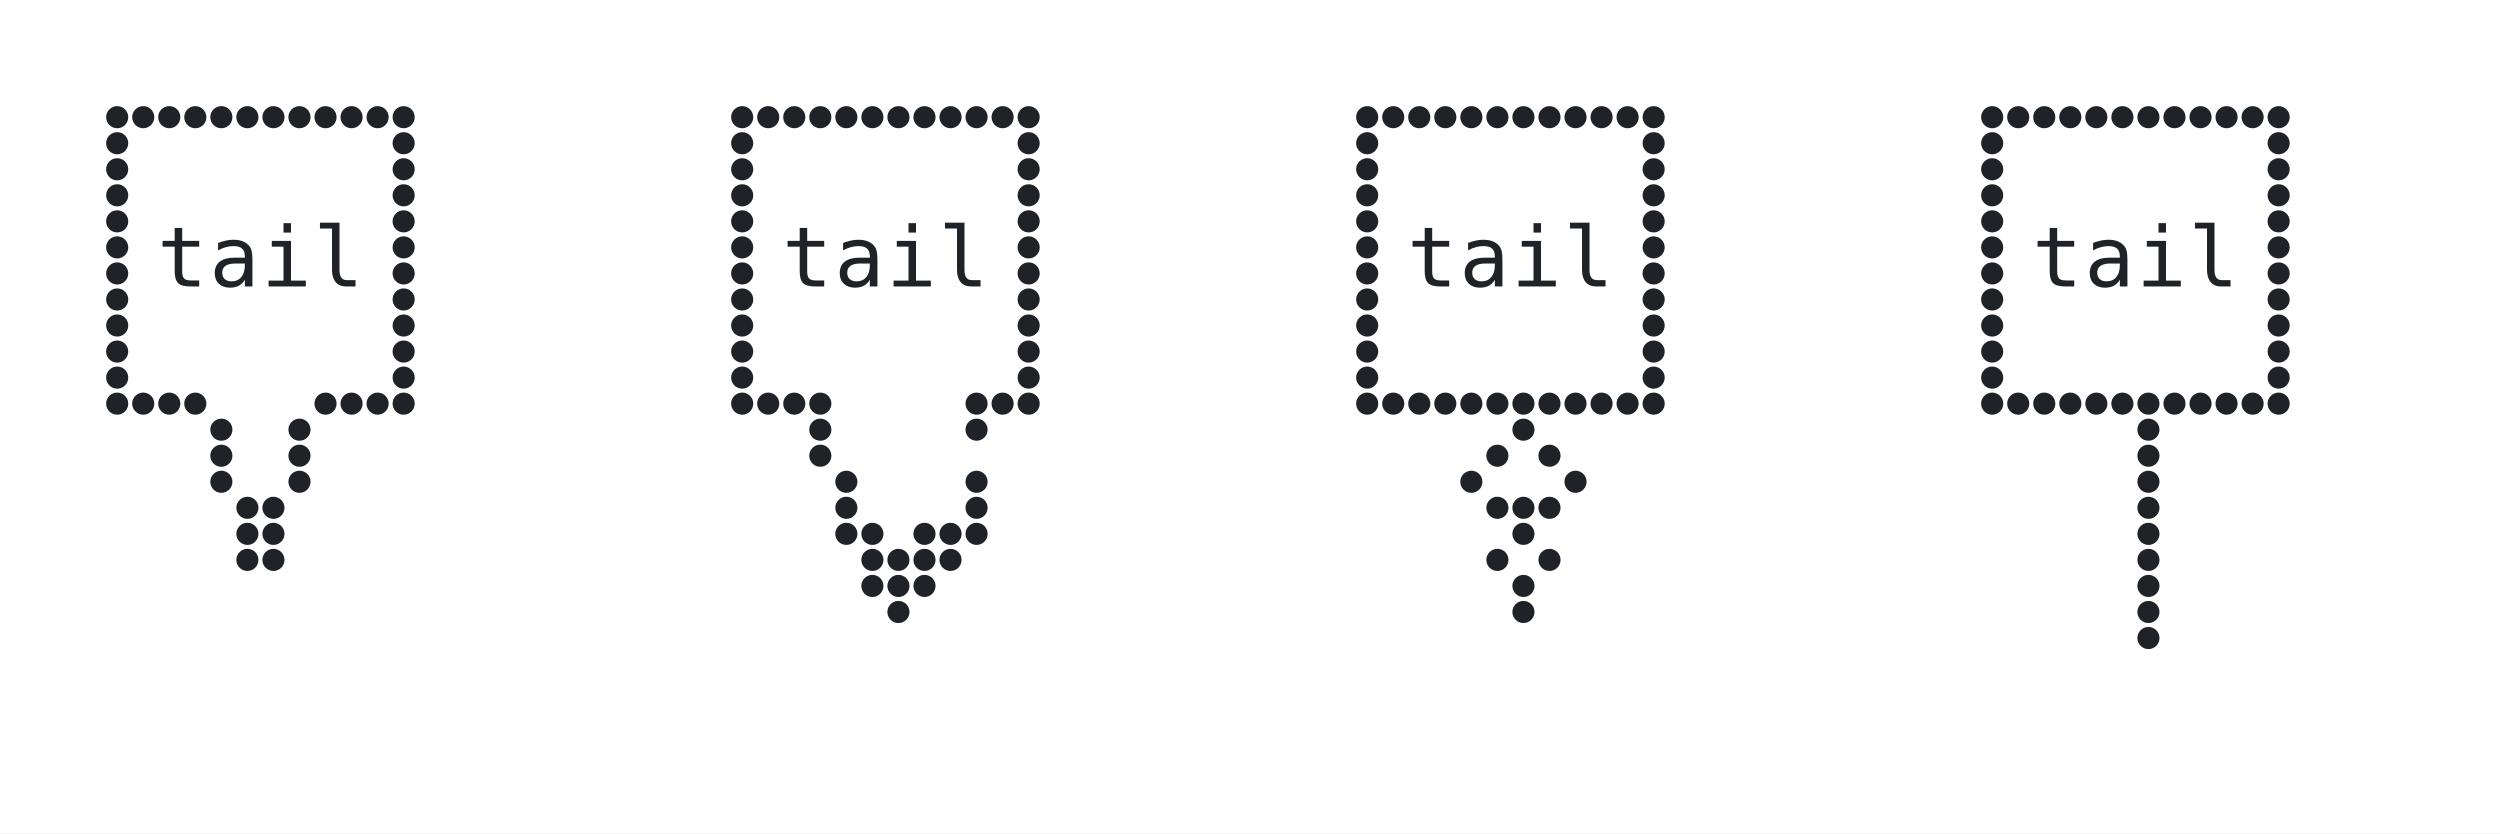
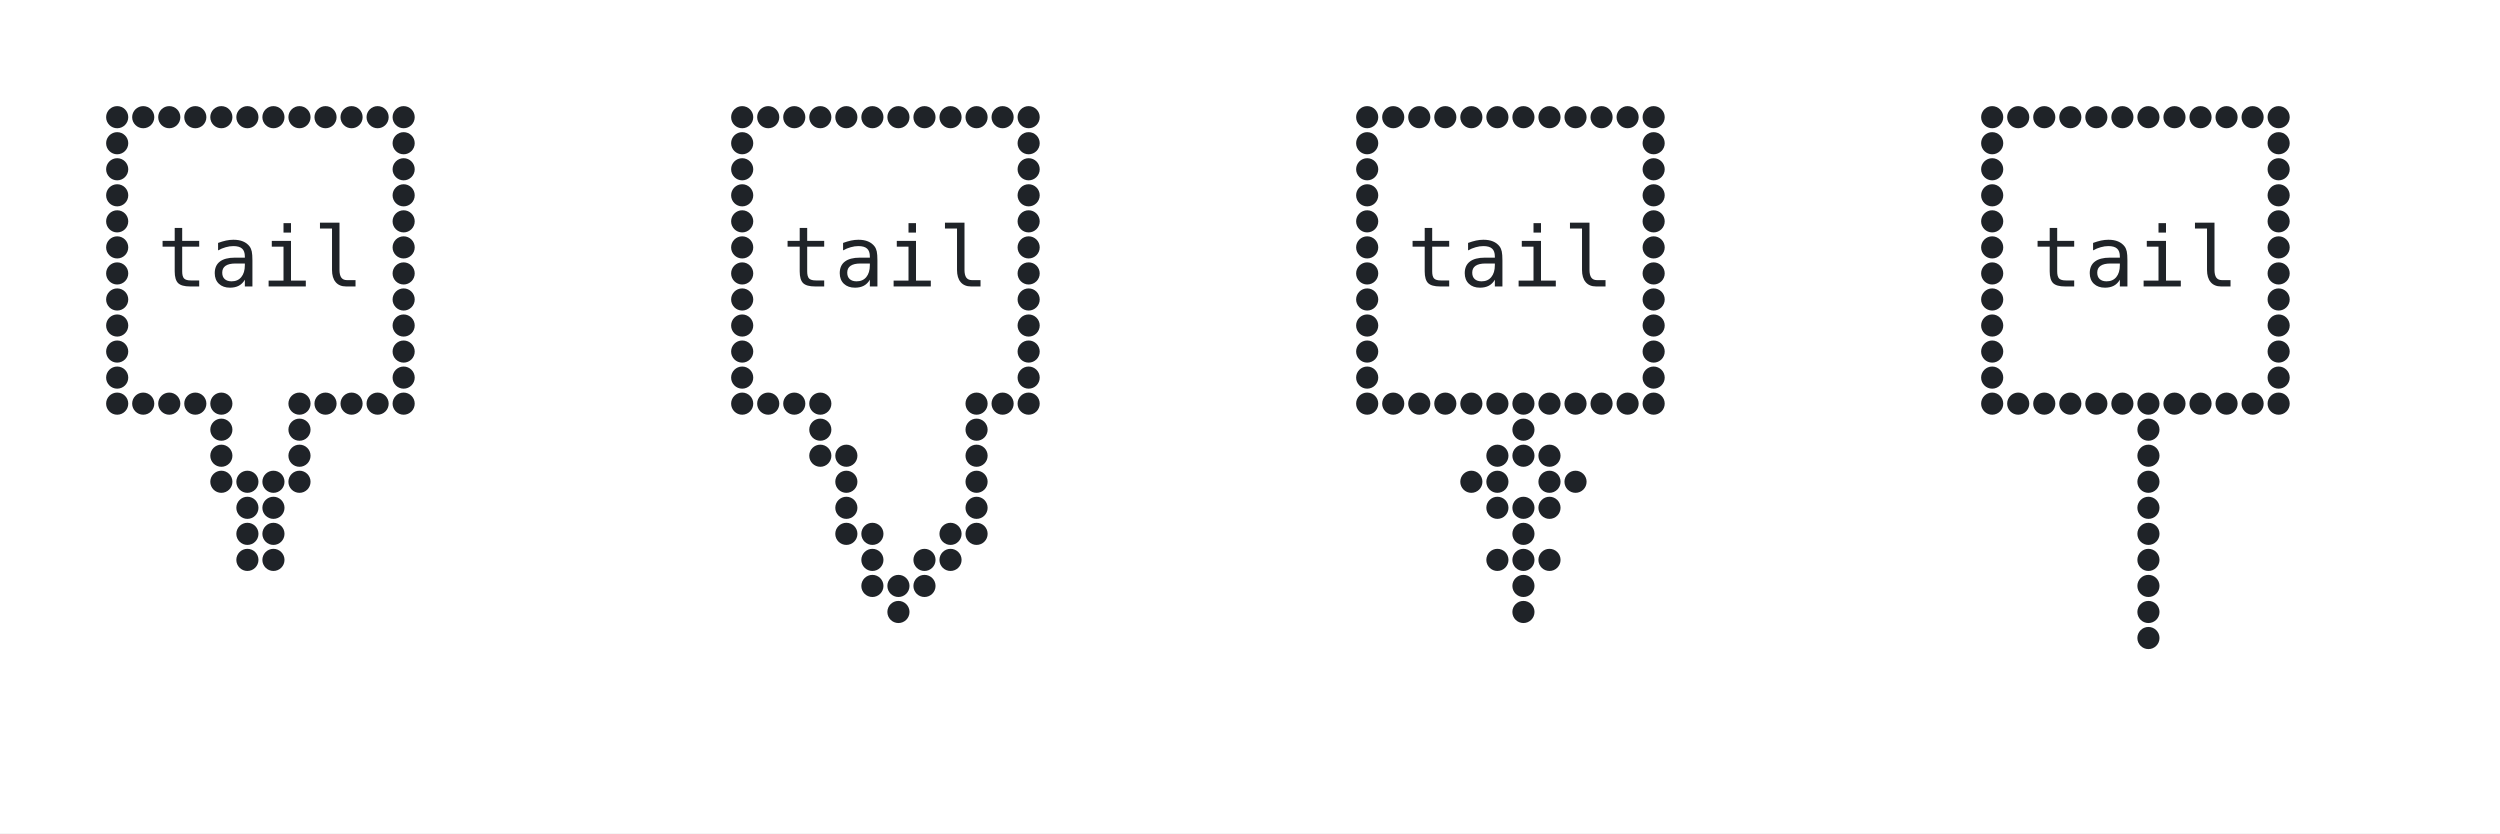
<svg xmlns="http://www.w3.org/2000/svg" viewBox="0 0 480 160" width="480" height="160">
  <rect width="100%" height="100%" fill="#ffffff" />
  <g fill="#1f2328">
    <circle cx="22.5" cy="22.5" r="2.125" />
    <circle cx="27.5" cy="22.5" r="2.125" />
    <circle cx="32.5" cy="22.5" r="2.125" />
    <circle cx="37.5" cy="22.5" r="2.125" />
    <circle cx="42.5" cy="22.5" r="2.125" />
    <circle cx="47.5" cy="22.5" r="2.125" />
    <circle cx="52.5" cy="22.5" r="2.125" />
    <circle cx="57.5" cy="22.5" r="2.125" />
    <circle cx="62.5" cy="22.5" r="2.125" />
    <circle cx="67.5" cy="22.5" r="2.125" />
    <circle cx="72.5" cy="22.5" r="2.125" />
    <circle cx="77.5" cy="22.5" r="2.125" />
    <circle cx="142.5" cy="22.5" r="2.125" />
    <circle cx="147.5" cy="22.5" r="2.125" />
    <circle cx="152.5" cy="22.5" r="2.125" />
    <circle cx="157.5" cy="22.5" r="2.125" />
    <circle cx="162.5" cy="22.5" r="2.125" />
    <circle cx="167.5" cy="22.5" r="2.125" />
    <circle cx="172.5" cy="22.5" r="2.125" />
    <circle cx="177.5" cy="22.5" r="2.125" />
    <circle cx="182.5" cy="22.5" r="2.125" />
    <circle cx="187.5" cy="22.5" r="2.125" />
    <circle cx="192.5" cy="22.5" r="2.125" />
    <circle cx="197.5" cy="22.5" r="2.125" />
    <circle cx="262.5" cy="22.5" r="2.125" />
    <circle cx="267.5" cy="22.5" r="2.125" />
    <circle cx="272.5" cy="22.5" r="2.125" />
    <circle cx="277.5" cy="22.5" r="2.125" />
    <circle cx="282.5" cy="22.5" r="2.125" />
    <circle cx="287.5" cy="22.5" r="2.125" />
    <circle cx="292.5" cy="22.5" r="2.125" />
    <circle cx="297.5" cy="22.5" r="2.125" />
    <circle cx="302.5" cy="22.5" r="2.125" />
    <circle cx="307.5" cy="22.5" r="2.125" />
    <circle cx="312.5" cy="22.5" r="2.125" />
    <circle cx="317.5" cy="22.5" r="2.125" />
    <circle cx="382.5" cy="22.5" r="2.125" />
    <circle cx="387.5" cy="22.5" r="2.125" />
    <circle cx="392.5" cy="22.5" r="2.125" />
    <circle cx="397.5" cy="22.5" r="2.125" />
    <circle cx="402.5" cy="22.5" r="2.125" />
    <circle cx="407.5" cy="22.5" r="2.125" />
    <circle cx="412.5" cy="22.5" r="2.125" />
    <circle cx="417.5" cy="22.5" r="2.125" />
    <circle cx="422.5" cy="22.5" r="2.125" />
    <circle cx="427.5" cy="22.5" r="2.125" />
    <circle cx="432.5" cy="22.5" r="2.125" />
    <circle cx="437.5" cy="22.5" r="2.125" />
    <circle cx="22.5" cy="27.5" r="2.125" />
    <circle cx="77.5" cy="27.5" r="2.125" />
    <circle cx="142.5" cy="27.5" r="2.125" />
    <circle cx="197.5" cy="27.5" r="2.125" />
    <circle cx="262.5" cy="27.5" r="2.125" />
    <circle cx="317.5" cy="27.5" r="2.125" />
    <circle cx="382.5" cy="27.5" r="2.125" />
    <circle cx="437.5" cy="27.5" r="2.125" />
    <circle cx="22.5" cy="32.5" r="2.125" />
    <circle cx="77.5" cy="32.5" r="2.125" />
    <circle cx="142.5" cy="32.5" r="2.125" />
    <circle cx="197.5" cy="32.5" r="2.125" />
    <circle cx="262.5" cy="32.5" r="2.125" />
    <circle cx="317.5" cy="32.5" r="2.125" />
    <circle cx="382.5" cy="32.5" r="2.125" />
    <circle cx="437.5" cy="32.5" r="2.125" />
    <circle cx="22.5" cy="37.5" r="2.125" />
    <circle cx="77.5" cy="37.5" r="2.125" />
    <circle cx="142.5" cy="37.5" r="2.125" />
    <circle cx="197.5" cy="37.5" r="2.125" />
    <circle cx="262.5" cy="37.5" r="2.125" />
    <circle cx="317.5" cy="37.5" r="2.125" />
    <circle cx="382.5" cy="37.5" r="2.125" />
    <circle cx="437.5" cy="37.5" r="2.125" />
    <circle cx="22.5" cy="42.5" r="2.125" />
    <circle cx="77.5" cy="42.5" r="2.125" />
    <circle cx="142.5" cy="42.5" r="2.125" />
    <circle cx="197.5" cy="42.5" r="2.125" />
    <circle cx="262.5" cy="42.5" r="2.125" />
    <circle cx="317.5" cy="42.5" r="2.125" />
    <circle cx="382.5" cy="42.5" r="2.125" />
    <circle cx="437.5" cy="42.5" r="2.125" />
    <circle cx="22.5" cy="47.5" r="2.125" />
    <circle cx="77.5" cy="47.5" r="2.125" />
    <circle cx="142.5" cy="47.5" r="2.125" />
    <circle cx="197.5" cy="47.5" r="2.125" />
    <circle cx="262.5" cy="47.5" r="2.125" />
    <circle cx="317.5" cy="47.5" r="2.125" />
    <circle cx="382.5" cy="47.5" r="2.125" />
    <circle cx="437.5" cy="47.5" r="2.125" />
    <circle cx="22.5" cy="52.5" r="2.125" />
    <circle cx="77.5" cy="52.5" r="2.125" />
    <circle cx="142.5" cy="52.5" r="2.125" />
    <circle cx="197.5" cy="52.5" r="2.125" />
    <circle cx="262.5" cy="52.5" r="2.125" />
    <circle cx="317.5" cy="52.5" r="2.125" />
    <circle cx="382.5" cy="52.5" r="2.125" />
    <circle cx="437.5" cy="52.5" r="2.125" />
    <circle cx="22.5" cy="57.5" r="2.125" />
    <circle cx="77.5" cy="57.5" r="2.125" />
    <circle cx="142.5" cy="57.5" r="2.125" />
    <circle cx="197.5" cy="57.5" r="2.125" />
    <circle cx="262.5" cy="57.5" r="2.125" />
    <circle cx="317.5" cy="57.5" r="2.125" />
    <circle cx="382.5" cy="57.5" r="2.125" />
    <circle cx="437.5" cy="57.5" r="2.125" />
    <circle cx="22.5" cy="62.5" r="2.125" />
    <circle cx="77.5" cy="62.5" r="2.125" />
    <circle cx="142.5" cy="62.5" r="2.125" />
    <circle cx="197.5" cy="62.5" r="2.125" />
    <circle cx="262.5" cy="62.5" r="2.125" />
    <circle cx="317.5" cy="62.5" r="2.125" />
    <circle cx="382.5" cy="62.5" r="2.125" />
    <circle cx="437.5" cy="62.5" r="2.125" />
    <circle cx="22.5" cy="67.5" r="2.125" />
    <circle cx="77.5" cy="67.5" r="2.125" />
    <circle cx="142.5" cy="67.5" r="2.125" />
    <circle cx="197.5" cy="67.5" r="2.125" />
    <circle cx="262.5" cy="67.5" r="2.125" />
    <circle cx="317.5" cy="67.5" r="2.125" />
    <circle cx="382.5" cy="67.5" r="2.125" />
    <circle cx="437.5" cy="67.5" r="2.125" />
    <circle cx="22.5" cy="72.5" r="2.125" />
    <circle cx="77.5" cy="72.5" r="2.125" />
    <circle cx="142.5" cy="72.5" r="2.125" />
    <circle cx="197.5" cy="72.5" r="2.125" />
    <circle cx="262.5" cy="72.5" r="2.125" />
    <circle cx="317.5" cy="72.5" r="2.125" />
    <circle cx="382.5" cy="72.5" r="2.125" />
    <circle cx="437.5" cy="72.5" r="2.125" />
    <circle cx="22.5" cy="77.5" r="2.125" />
    <circle cx="27.5" cy="77.5" r="2.125" />
    <circle cx="32.5" cy="77.5" r="2.125" />
    <circle cx="37.5" cy="77.5" r="2.125" />
+     <circle cx="42.5" cy="77.5" r="2.125" />
+     <circle cx="57.5" cy="77.5" r="2.125" />
    <circle cx="62.5" cy="77.5" r="2.125" />
    <circle cx="67.5" cy="77.5" r="2.125" />
    <circle cx="72.5" cy="77.5" r="2.125" />
    <circle cx="77.5" cy="77.5" r="2.125" />
    <circle cx="142.5" cy="77.5" r="2.125" />
    <circle cx="147.5" cy="77.5" r="2.125" />
    <circle cx="152.5" cy="77.5" r="2.125" />
    <circle cx="157.5" cy="77.5" r="2.125" />
    <circle cx="187.5" cy="77.5" r="2.125" />
    <circle cx="192.5" cy="77.5" r="2.125" />
    <circle cx="197.5" cy="77.5" r="2.125" />
    <circle cx="262.5" cy="77.5" r="2.125" />
    <circle cx="267.5" cy="77.5" r="2.125" />
    <circle cx="272.5" cy="77.5" r="2.125" />
    <circle cx="277.5" cy="77.5" r="2.125" />
    <circle cx="282.5" cy="77.5" r="2.125" />
    <circle cx="287.5" cy="77.5" r="2.125" />
    <circle cx="292.5" cy="77.5" r="2.125" />
    <circle cx="297.5" cy="77.5" r="2.125" />
    <circle cx="302.5" cy="77.5" r="2.125" />
    <circle cx="307.5" cy="77.5" r="2.125" />
    <circle cx="312.5" cy="77.5" r="2.125" />
    <circle cx="317.5" cy="77.5" r="2.125" />
    <circle cx="382.5" cy="77.5" r="2.125" />
    <circle cx="387.5" cy="77.5" r="2.125" />
    <circle cx="392.5" cy="77.5" r="2.125" />
    <circle cx="397.5" cy="77.5" r="2.125" />
    <circle cx="402.5" cy="77.5" r="2.125" />
    <circle cx="407.5" cy="77.5" r="2.125" />
    <circle cx="412.5" cy="77.5" r="2.125" />
    <circle cx="417.5" cy="77.5" r="2.125" />
    <circle cx="422.5" cy="77.5" r="2.125" />
    <circle cx="427.5" cy="77.5" r="2.125" />
    <circle cx="432.5" cy="77.5" r="2.125" />
    <circle cx="437.5" cy="77.5" r="2.125" />
    <circle cx="42.5" cy="82.5" r="2.125" />
    <circle cx="57.5" cy="82.5" r="2.125" />
    <circle cx="157.5" cy="82.5" r="2.125" />
    <circle cx="187.5" cy="82.5" r="2.125" />
    <circle cx="292.5" cy="82.5" r="2.125" />
    <circle cx="412.5" cy="82.5" r="2.125" />
    <circle cx="42.5" cy="87.5" r="2.125" />
    <circle cx="57.5" cy="87.5" r="2.125" />
    <circle cx="157.5" cy="87.5" r="2.125" />
+     <circle cx="162.5" cy="87.5" r="2.125" />
+     <circle cx="187.5" cy="87.5" r="2.125" />
    <circle cx="287.5" cy="87.5" r="2.125" />
+     <circle cx="292.5" cy="87.5" r="2.125" />
    <circle cx="297.5" cy="87.5" r="2.125" />
    <circle cx="412.5" cy="87.5" r="2.125" />
    <circle cx="42.5" cy="92.5" r="2.125" />
+     <circle cx="47.5" cy="92.5" r="2.125" />
+     <circle cx="52.5" cy="92.5" r="2.125" />
    <circle cx="57.5" cy="92.5" r="2.125" />
    <circle cx="162.5" cy="92.5" r="2.125" />
    <circle cx="187.5" cy="92.5" r="2.125" />
    <circle cx="282.5" cy="92.5" r="2.125" />
+     <circle cx="287.5" cy="92.5" r="2.125" />
+     <circle cx="297.5" cy="92.5" r="2.125" />
    <circle cx="302.5" cy="92.5" r="2.125" />
    <circle cx="412.5" cy="92.5" r="2.125" />
    <circle cx="47.5" cy="97.5" r="2.125" />
    <circle cx="52.5" cy="97.5" r="2.125" />
    <circle cx="162.5" cy="97.5" r="2.125" />
    <circle cx="187.5" cy="97.5" r="2.125" />
    <circle cx="287.5" cy="97.5" r="2.125" />
    <circle cx="292.5" cy="97.5" r="2.125" />
    <circle cx="297.5" cy="97.5" r="2.125" />
    <circle cx="412.5" cy="97.5" r="2.125" />
    <circle cx="47.5" cy="102.5" r="2.125" />
    <circle cx="52.5" cy="102.5" r="2.125" />
    <circle cx="162.5" cy="102.5" r="2.125" />
    <circle cx="167.5" cy="102.5" r="2.125" />
-     <circle cx="177.5" cy="102.5" r="2.125" />
    <circle cx="182.5" cy="102.5" r="2.125" />
    <circle cx="187.5" cy="102.5" r="2.125" />
    <circle cx="292.5" cy="102.5" r="2.125" />
    <circle cx="412.5" cy="102.5" r="2.125" />
    <circle cx="47.5" cy="107.5" r="2.125" />
    <circle cx="52.5" cy="107.5" r="2.125" />
    <circle cx="167.5" cy="107.5" r="2.125" />
-     <circle cx="172.5" cy="107.5" r="2.125" />
    <circle cx="177.5" cy="107.5" r="2.125" />
    <circle cx="182.5" cy="107.5" r="2.125" />
    <circle cx="287.5" cy="107.5" r="2.125" />
+     <circle cx="292.5" cy="107.5" r="2.125" />
    <circle cx="297.5" cy="107.5" r="2.125" />
    <circle cx="412.5" cy="107.5" r="2.125" />
    <circle cx="167.5" cy="112.5" r="2.125" />
    <circle cx="172.5" cy="112.5" r="2.125" />
    <circle cx="177.5" cy="112.5" r="2.125" />
    <circle cx="292.5" cy="112.5" r="2.125" />
    <circle cx="412.5" cy="112.5" r="2.125" />
    <circle cx="172.5" cy="117.5" r="2.125" />
    <circle cx="292.5" cy="117.5" r="2.125" />
    <circle cx="412.5" cy="117.5" r="2.125" />
    <circle cx="412.5" cy="122.5" r="2.125" />
  </g>
  <text x="35" text-anchor="middle" y="55" font-family="monospace" font-size="16" fill="#1f2328">t</text>
  <text x="45" text-anchor="middle" y="55" font-family="monospace" font-size="16" fill="#1f2328">a</text>
  <text x="55" text-anchor="middle" y="55" font-family="monospace" font-size="16" fill="#1f2328">i</text>
  <text x="65" text-anchor="middle" y="55" font-family="monospace" font-size="16" fill="#1f2328">l</text>
  <text x="155" text-anchor="middle" y="55" font-family="monospace" font-size="16" fill="#1f2328">t</text>
  <text x="165" text-anchor="middle" y="55" font-family="monospace" font-size="16" fill="#1f2328">a</text>
  <text x="175" text-anchor="middle" y="55" font-family="monospace" font-size="16" fill="#1f2328">i</text>
  <text x="185" text-anchor="middle" y="55" font-family="monospace" font-size="16" fill="#1f2328">l</text>
  <text x="275" text-anchor="middle" y="55" font-family="monospace" font-size="16" fill="#1f2328">t</text>
  <text x="285" text-anchor="middle" y="55" font-family="monospace" font-size="16" fill="#1f2328">a</text>
  <text x="295" text-anchor="middle" y="55" font-family="monospace" font-size="16" fill="#1f2328">i</text>
  <text x="305" text-anchor="middle" y="55" font-family="monospace" font-size="16" fill="#1f2328">l</text>
  <text x="395" text-anchor="middle" y="55" font-family="monospace" font-size="16" fill="#1f2328">t</text>
  <text x="405" text-anchor="middle" y="55" font-family="monospace" font-size="16" fill="#1f2328">a</text>
  <text x="415" text-anchor="middle" y="55" font-family="monospace" font-size="16" fill="#1f2328">i</text>
  <text x="425" text-anchor="middle" y="55" font-family="monospace" font-size="16" fill="#1f2328">l</text>
</svg>
